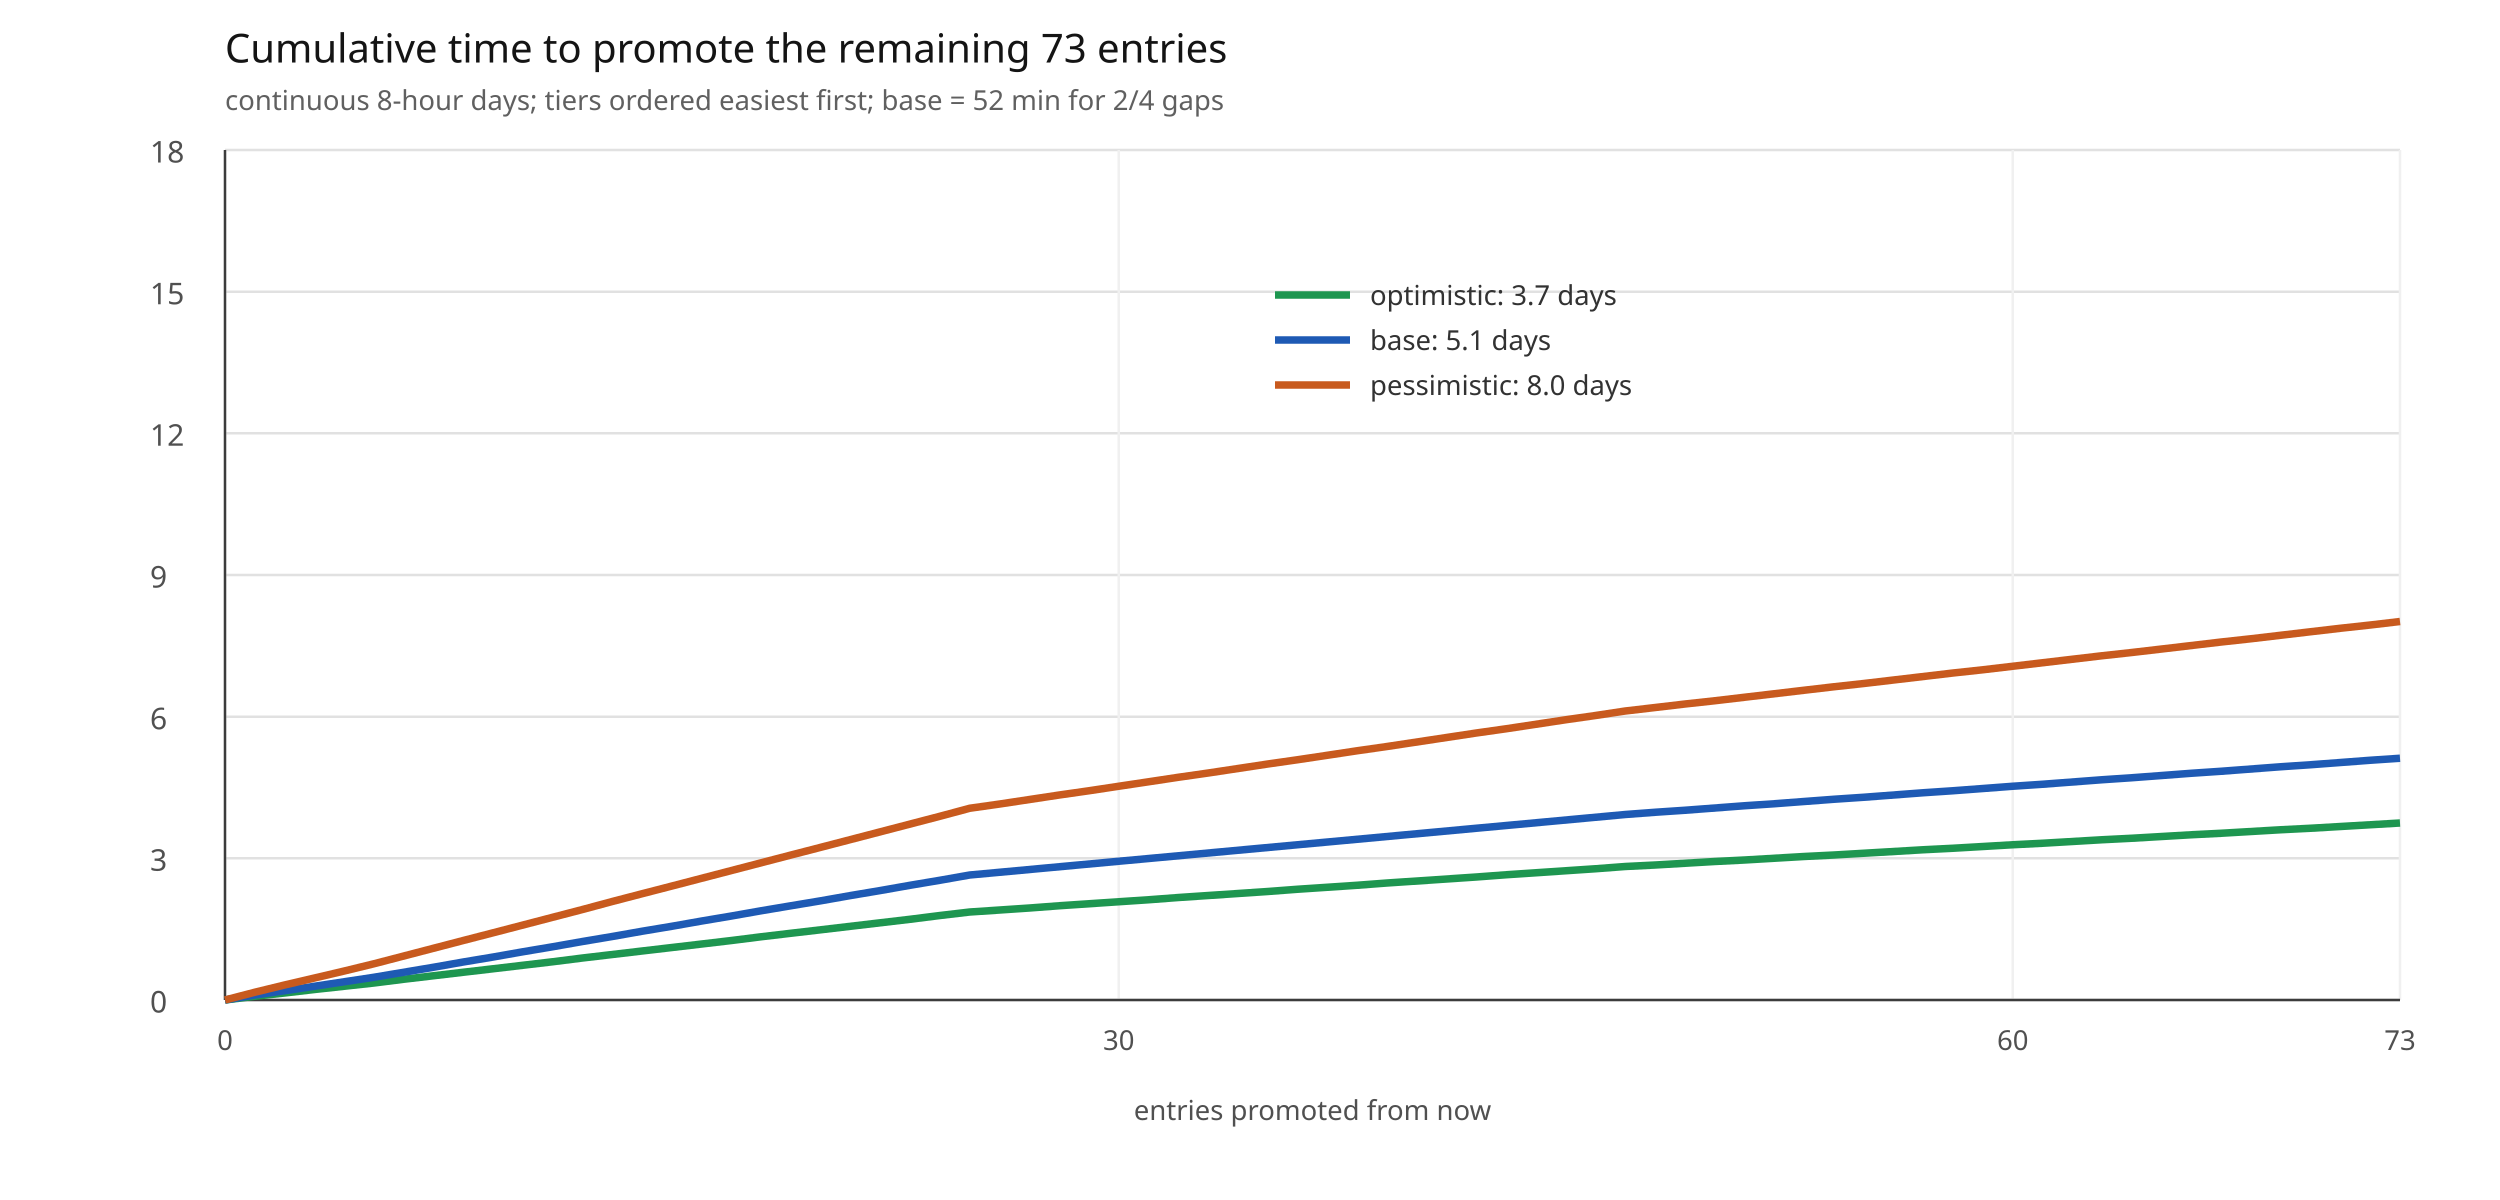
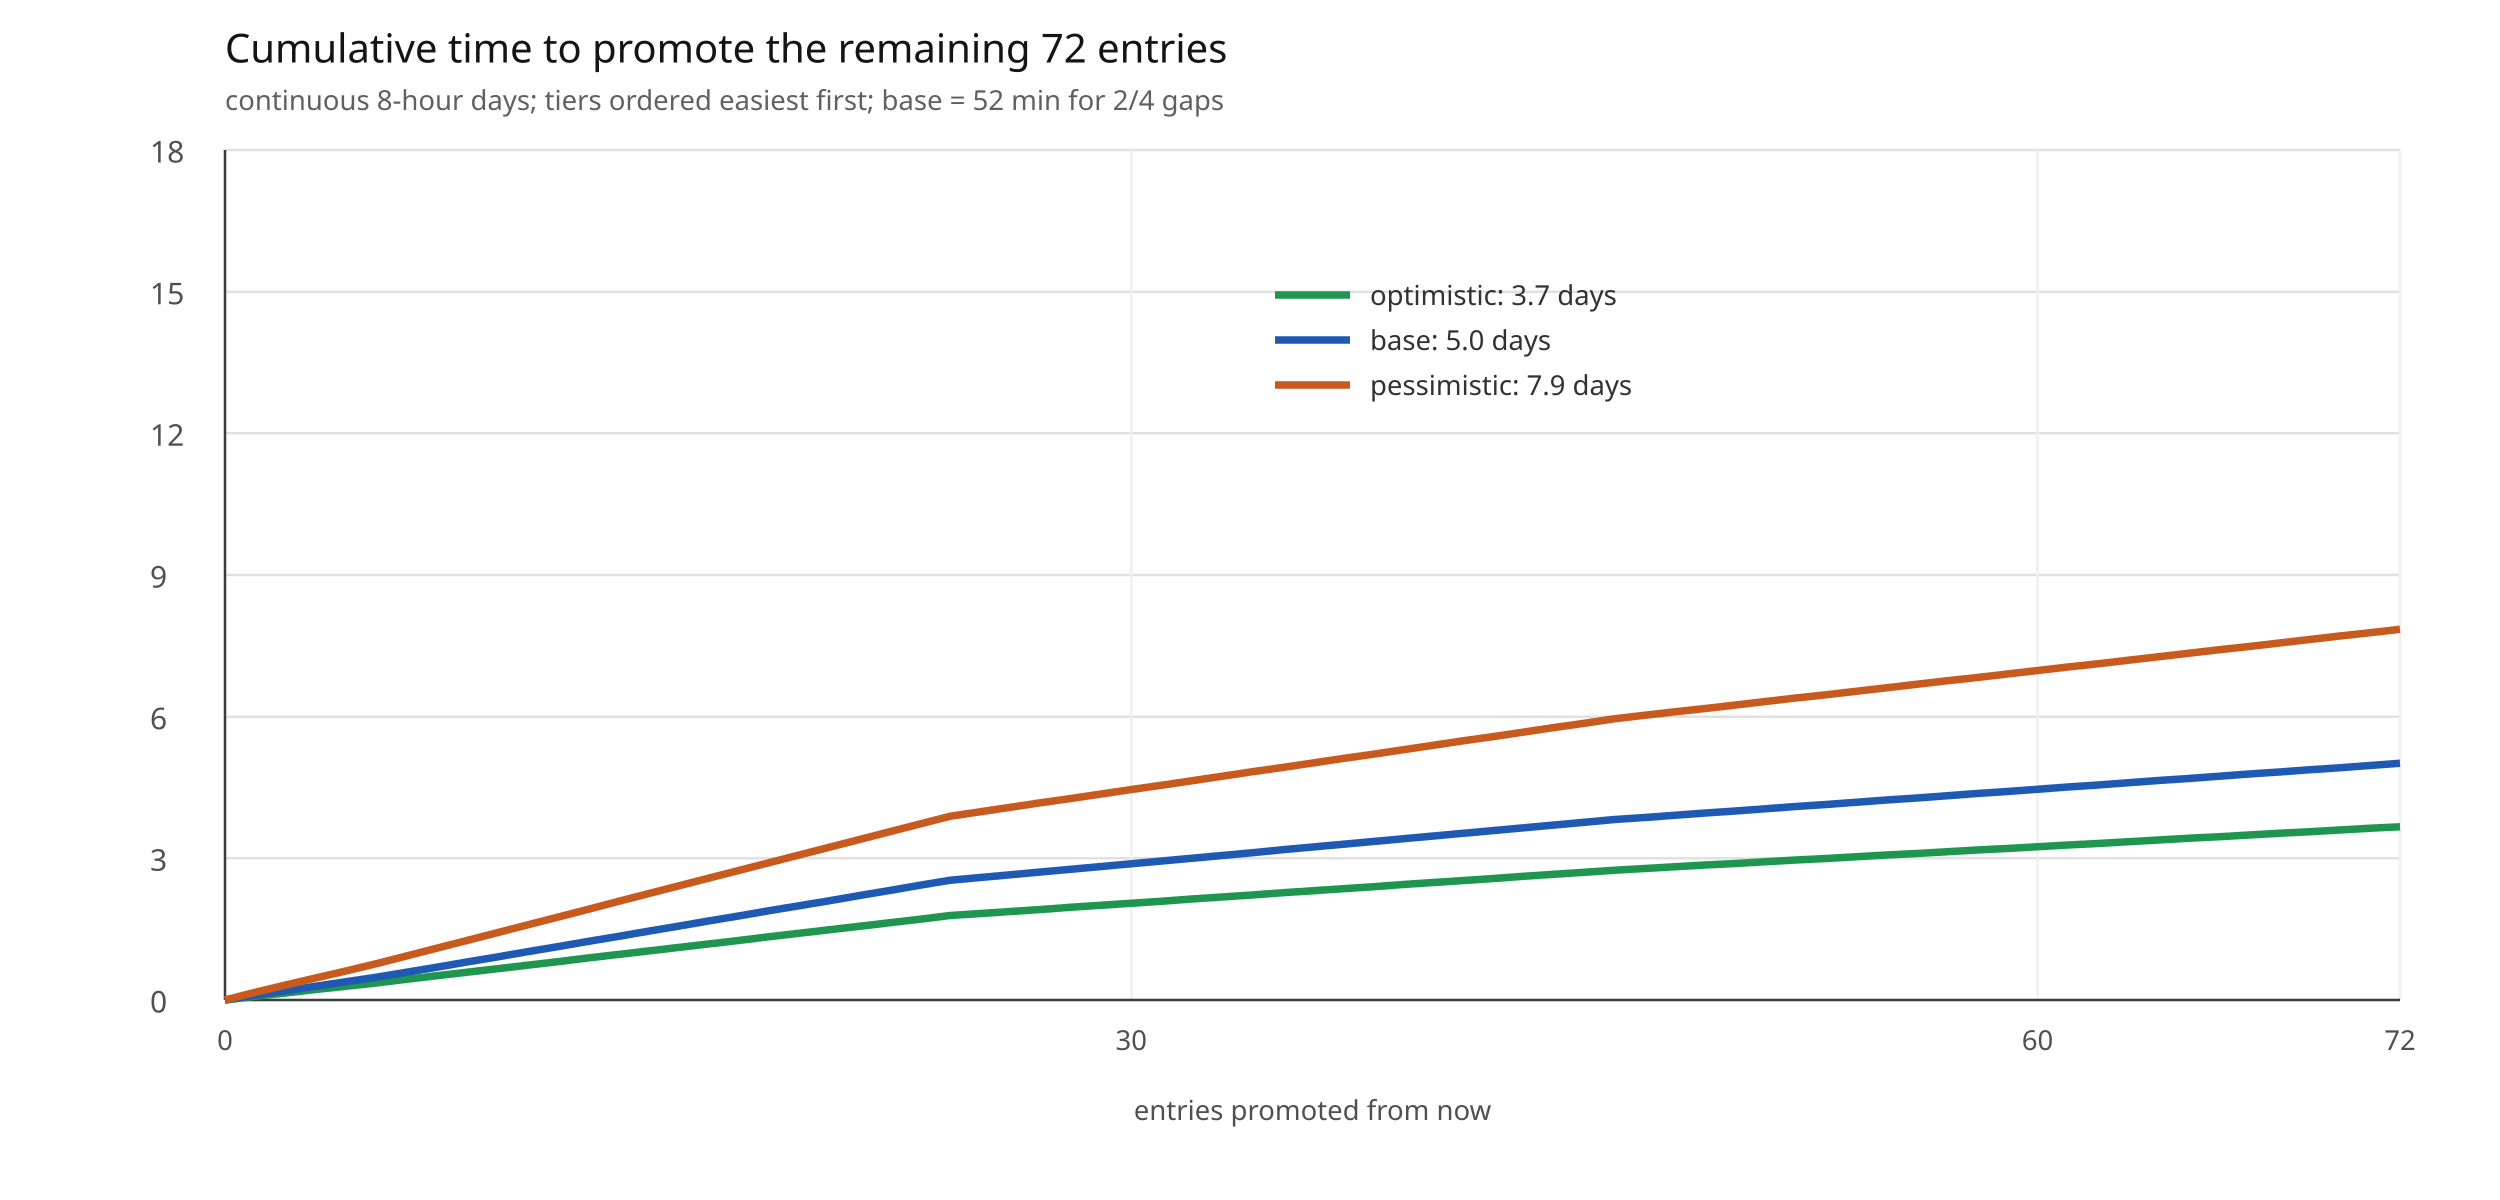
<svg xmlns="http://www.w3.org/2000/svg" width="1000" height="480" viewBox="0 0 1000 480">
  <rect width="100%" height="100%" fill="white" />
  <line x1="90" y1="400.0" x2="960" y2="400.0" stroke="#e1e1e1" />
  <text x="60" y="405.0" font-family="Verdana" font-size="12" fill="#505050">0</text>
  <line x1="90" y1="343.3" x2="960" y2="343.3" stroke="#e1e1e1" />
  <text x="60" y="348.3" font-family="Verdana" font-size="12" fill="#505050">3</text>
  <line x1="90" y1="286.7" x2="960" y2="286.7" stroke="#e1e1e1" />
  <text x="60" y="291.7" font-family="Verdana" font-size="12" fill="#505050">6</text>
  <line x1="90" y1="230.0" x2="960" y2="230.0" stroke="#e1e1e1" />
  <text x="60" y="235.0" font-family="Verdana" font-size="12" fill="#505050">9</text>
  <line x1="90" y1="173.3" x2="960" y2="173.3" stroke="#e1e1e1" />
  <text x="60" y="178.3" font-family="Verdana" font-size="12" fill="#505050">12</text>
  <line x1="90" y1="116.7" x2="960" y2="116.7" stroke="#e1e1e1" />
  <text x="60" y="121.7" font-family="Verdana" font-size="12" fill="#505050">15</text>
  <line x1="90" y1="60.0" x2="960" y2="60.0" stroke="#e1e1e1" />
  <text x="60" y="65.0" font-family="Verdana" font-size="12" fill="#505050">18</text>
  <line x1="90.0" y1="60" x2="90.0" y2="400" stroke="#f0f0f0" />
  <text x="90.0" y="420" text-anchor="middle" font-family="Verdana" font-size="11" fill="#505050">0</text>
-   <line x1="447.5" y1="60" x2="447.5" y2="400" stroke="#f0f0f0" />
-   <text x="447.5" y="420" text-anchor="middle" font-family="Verdana" font-size="11" fill="#505050">30</text>
-   <line x1="805.1" y1="60" x2="805.1" y2="400" stroke="#f0f0f0" />
-   <text x="805.1" y="420" text-anchor="middle" font-family="Verdana" font-size="11" fill="#505050">60</text>
-   <line x1="1162.6" y1="60" x2="1162.6" y2="400" stroke="#f0f0f0" />
-   <text x="1162.6" y="420" text-anchor="middle" font-family="Verdana" font-size="11" fill="#505050">90</text>
+   <line x1="452.5" y1="60" x2="452.5" y2="400" stroke="#f0f0f0" />
+   <text x="452.5" y="420" text-anchor="middle" font-family="Verdana" font-size="11" fill="#505050">30</text>
+   <line x1="815.0" y1="60" x2="815.0" y2="400" stroke="#f0f0f0" />
+   <text x="815.0" y="420" text-anchor="middle" font-family="Verdana" font-size="11" fill="#505050">60</text>
+   <line x1="1177.5" y1="60" x2="1177.5" y2="400" stroke="#f0f0f0" />
+   <text x="1177.5" y="420" text-anchor="middle" font-family="Verdana" font-size="11" fill="#505050">90</text>
  <line x1="960.0" y1="60" x2="960.0" y2="400" stroke="#f0f0f0" />
-   <text x="960.0" y="420" text-anchor="middle" font-family="Verdana" font-size="11" fill="#505050">73</text>
+   <text x="960.0" y="420" text-anchor="middle" font-family="Verdana" font-size="11" fill="#505050">72</text>
  <line x1="90" y1="60" x2="90" y2="400" stroke="#3c3c3c" />
  <line x1="90" y1="400" x2="960" y2="400" stroke="#3c3c3c" />
-   <polyline points="90.0,400.0 101.9,398.5 113.8,397.2 125.8,395.8 137.7,394.5 149.6,393.2 161.5,391.7 173.4,390.3 185.3,388.9 197.3,387.5 209.2,386.1 221.1,384.7 233.0,383.2 244.9,381.8 256.8,380.4 268.8,379.0 280.7,377.6 292.6,376.2 304.5,374.7 316.4,373.3 328.4,371.9 340.3,370.5 352.2,369.1 364.1,367.7 376.0,366.2 387.9,364.8 399.9,364.0 411.8,363.2 423.7,362.3 435.6,361.5 447.5,360.7 459.5,359.9 471.4,359.0 483.3,358.2 495.2,357.4 507.1,356.6 519.0,355.7 531.0,354.9 542.9,354.1 554.8,353.2 566.7,352.4 578.6,351.6 590.5,350.8 602.5,349.9 614.4,349.1 626.3,348.3 638.2,347.5 650.1,346.6 662.1,346.0 674.0,345.3 685.9,344.6 697.8,344.0 709.7,343.3 721.6,342.6 733.6,342.0 745.5,341.3 757.4,340.6 769.3,339.9 781.2,339.3 793.2,338.6 805.1,337.9 817.0,337.3 828.9,336.6 840.8,335.9 852.7,335.3 864.7,334.6 876.6,333.9 888.5,333.3 900.4,332.6 912.3,331.9 924.2,331.3 936.2,330.6 948.1,329.9 960.0,329.2" fill="none" stroke="#1e9650" stroke-width="3" />
+   <polyline points="90.0,400.0 102.1,398.5 114.2,397.2 126.2,395.8 138.3,394.5 150.4,393.2 162.5,391.7 174.6,390.3 186.7,388.9 198.8,387.5 210.8,386.1 222.9,384.7 235.0,383.2 247.1,381.8 259.2,380.4 271.2,379.0 283.3,377.6 295.4,376.2 307.5,374.7 319.6,373.3 331.7,371.9 343.8,370.5 355.8,369.1 367.9,367.7 380.0,366.2 392.1,365.4 404.2,364.6 416.2,363.8 428.3,362.9 440.4,362.1 452.5,361.3 464.6,360.5 476.7,359.6 488.8,358.8 500.8,358.0 512.9,357.1 525.0,356.3 537.1,355.5 549.2,354.7 561.2,353.8 573.3,353.0 585.4,352.2 597.5,351.4 609.6,350.5 621.7,349.7 633.8,348.9 645.8,348.1 657.9,347.4 670.0,346.7 682.1,346.0 694.2,345.4 706.2,344.7 718.3,344.0 730.4,343.4 742.5,342.7 754.6,342.0 766.7,341.4 778.8,340.7 790.8,340.0 802.9,339.4 815.0,338.7 827.1,338.0 839.2,337.4 851.2,336.7 863.3,336.0 875.4,335.3 887.5,334.7 899.6,334.0 911.7,333.3 923.8,332.7 935.8,332.0 947.9,331.3 960.0,330.7" fill="none" stroke="#1e9650" stroke-width="3" />
  <line x1="510" y1="118" x2="540" y2="118" stroke="#1e9650" stroke-width="3" />
  <text x="548" y="122" font-family="Verdana" font-size="11" fill="#323232">optimistic: 3.7 days</text>
-   <polyline points="90.0,400.0 101.9,398.0 113.8,396.3 125.8,394.5 137.7,392.7 149.6,390.9 161.5,388.9 173.4,386.9 185.3,384.8 197.3,382.8 209.2,380.7 221.1,378.7 233.0,376.6 244.9,374.6 256.8,372.5 268.8,370.5 280.7,368.4 292.6,366.4 304.5,364.3 316.4,362.3 328.4,360.3 340.3,358.2 352.2,356.2 364.1,354.1 376.0,352.1 387.9,350.0 399.9,348.9 411.8,347.8 423.7,346.7 435.6,345.6 447.5,344.5 459.5,343.4 471.4,342.3 483.3,341.2 495.2,340.1 507.1,339.0 519.0,337.9 531.0,336.8 542.9,335.7 554.8,334.6 566.7,333.5 578.6,332.4 590.5,331.3 602.5,330.2 614.4,329.1 626.3,328.0 638.2,326.9 650.1,325.8 662.1,324.9 674.0,324.1 685.9,323.2 697.8,322.3 709.7,321.5 721.6,320.6 733.6,319.7 745.5,318.9 757.4,318.0 769.3,317.1 781.2,316.3 793.2,315.4 805.1,314.5 817.0,313.7 828.9,312.8 840.8,311.9 852.7,311.1 864.7,310.2 876.6,309.3 888.5,308.5 900.4,307.6 912.3,306.7 924.2,305.9 936.2,305.0 948.1,304.1 960.0,303.3" fill="none" stroke="#1e5ab4" stroke-width="3" />
+   <polyline points="90.0,400.0 102.1,398.0 114.2,396.3 126.2,394.5 138.3,392.7 150.4,390.9 162.5,388.9 174.6,386.9 186.7,384.8 198.8,382.8 210.8,380.7 222.9,378.7 235.0,376.6 247.1,374.6 259.2,372.5 271.2,370.5 283.3,368.4 295.4,366.4 307.5,364.3 319.6,362.3 331.7,360.3 343.8,358.2 355.8,356.2 367.9,354.1 380.0,352.1 392.1,351.0 404.2,349.9 416.2,348.8 428.3,347.7 440.4,346.6 452.5,345.5 464.6,344.4 476.7,343.3 488.8,342.2 500.8,341.1 512.9,339.9 525.0,338.8 537.1,337.7 549.2,336.6 561.2,335.5 573.3,334.4 585.4,333.3 597.5,332.2 609.6,331.1 621.7,330.0 633.8,328.9 645.8,327.8 657.9,327.0 670.0,326.1 682.1,325.2 694.2,324.4 706.2,323.5 718.3,322.6 730.4,321.8 742.5,320.9 754.6,320.0 766.7,319.2 778.8,318.3 790.8,317.4 802.9,316.6 815.0,315.7 827.1,314.8 839.2,314.0 851.2,313.1 863.3,312.2 875.4,311.4 887.5,310.5 899.6,309.6 911.7,308.8 923.8,307.9 935.8,307.1 947.9,306.2 960.0,305.3" fill="none" stroke="#1e5ab4" stroke-width="3" />
  <line x1="510" y1="136" x2="540" y2="136" stroke="#1e5ab4" stroke-width="3" />
-   <text x="548" y="140" font-family="Verdana" font-size="11" fill="#323232">base: 5.1 days</text>
-   <polyline points="90.0,400.0 101.9,396.9 113.8,394.0 125.8,391.2 137.7,388.4 149.6,385.5 161.5,382.4 173.4,379.3 185.3,376.2 197.3,373.1 209.2,370.0 221.1,366.9 233.0,363.8 244.9,360.6 256.8,357.5 268.8,354.4 280.7,351.3 292.6,348.2 304.5,345.1 316.4,342.0 328.4,338.9 340.3,335.8 352.2,332.7 364.1,329.6 376.0,326.5 387.9,323.3 399.9,321.6 411.8,319.8 423.7,318.0 435.6,316.3 447.5,314.5 459.5,312.7 471.4,310.9 483.3,309.2 495.2,307.4 507.1,305.6 519.0,303.9 531.0,302.1 542.9,300.3 554.8,298.6 566.7,296.8 578.6,295.0 590.5,293.2 602.5,291.5 614.4,289.7 626.3,287.9 638.2,286.2 650.1,284.4 662.1,283.0 674.0,281.6 685.9,280.3 697.8,278.9 709.7,277.5 721.6,276.1 733.6,274.7 745.5,273.4 757.4,272.0 769.3,270.6 781.2,269.2 793.2,267.9 805.1,266.5 817.0,265.1 828.9,263.7 840.8,262.3 852.7,261.0 864.7,259.6 876.6,258.2 888.5,256.8 900.4,255.5 912.3,254.1 924.2,252.7 936.2,251.3 948.1,250.0 960.0,248.6" fill="none" stroke="#c85a1e" stroke-width="3" />
+   <text x="548" y="140" font-family="Verdana" font-size="11" fill="#323232">base: 5.0 days</text>
+   <polyline points="90.0,400.0 102.1,396.9 114.2,394.0 126.2,391.2 138.3,388.4 150.4,385.5 162.5,382.4 174.6,379.3 186.7,376.2 198.8,373.1 210.8,370.0 222.9,366.9 235.0,363.8 247.1,360.6 259.2,357.5 271.2,354.4 283.3,351.3 295.4,348.2 307.5,345.1 319.6,342.0 331.7,338.9 343.8,335.8 355.8,332.7 367.9,329.6 380.0,326.5 392.1,324.7 404.2,322.9 416.2,321.1 428.3,319.4 440.4,317.6 452.5,315.8 464.6,314.1 476.7,312.3 488.8,310.5 500.8,308.7 512.9,307.0 525.0,305.2 537.1,303.4 549.2,301.7 561.2,299.9 573.3,298.1 585.4,296.3 597.5,294.6 609.6,292.8 621.7,291.0 633.8,289.3 645.8,287.5 657.9,286.1 670.0,284.7 682.1,283.4 694.2,282.0 706.2,280.6 718.3,279.2 730.4,277.9 742.5,276.5 754.6,275.1 766.7,273.7 778.8,272.3 790.8,271.0 802.9,269.6 815.0,268.2 827.1,266.8 839.2,265.5 851.2,264.1 863.3,262.7 875.4,261.3 887.5,259.9 899.6,258.6 911.7,257.2 923.8,255.8 935.8,254.4 947.9,253.1 960.0,251.7" fill="none" stroke="#c85a1e" stroke-width="3" />
  <line x1="510" y1="154" x2="540" y2="154" stroke="#c85a1e" stroke-width="3" />
-   <text x="548" y="158" font-family="Verdana" font-size="11" fill="#323232">pessimistic: 8.0 days</text>
-   <text x="90" y="25" font-family="Verdana" font-size="16" fill="#141414">Cumulative time to promote the remaining 73 entries</text>
+   <text x="548" y="158" font-family="Verdana" font-size="11" fill="#323232">pessimistic: 7.9 days</text>
+   <text x="90" y="25" font-family="Verdana" font-size="16" fill="#141414">Cumulative time to promote the remaining 72 entries</text>
  <text x="90" y="44" font-family="Verdana" font-size="11" fill="#606060">continuous 8-hour days; tiers ordered easiest first; base = 52 min for 2/4 gaps</text>
  <text x="525.0" y="448" text-anchor="middle" font-family="Verdana" font-size="11" fill="#505050">entries promoted from now</text>
</svg>
